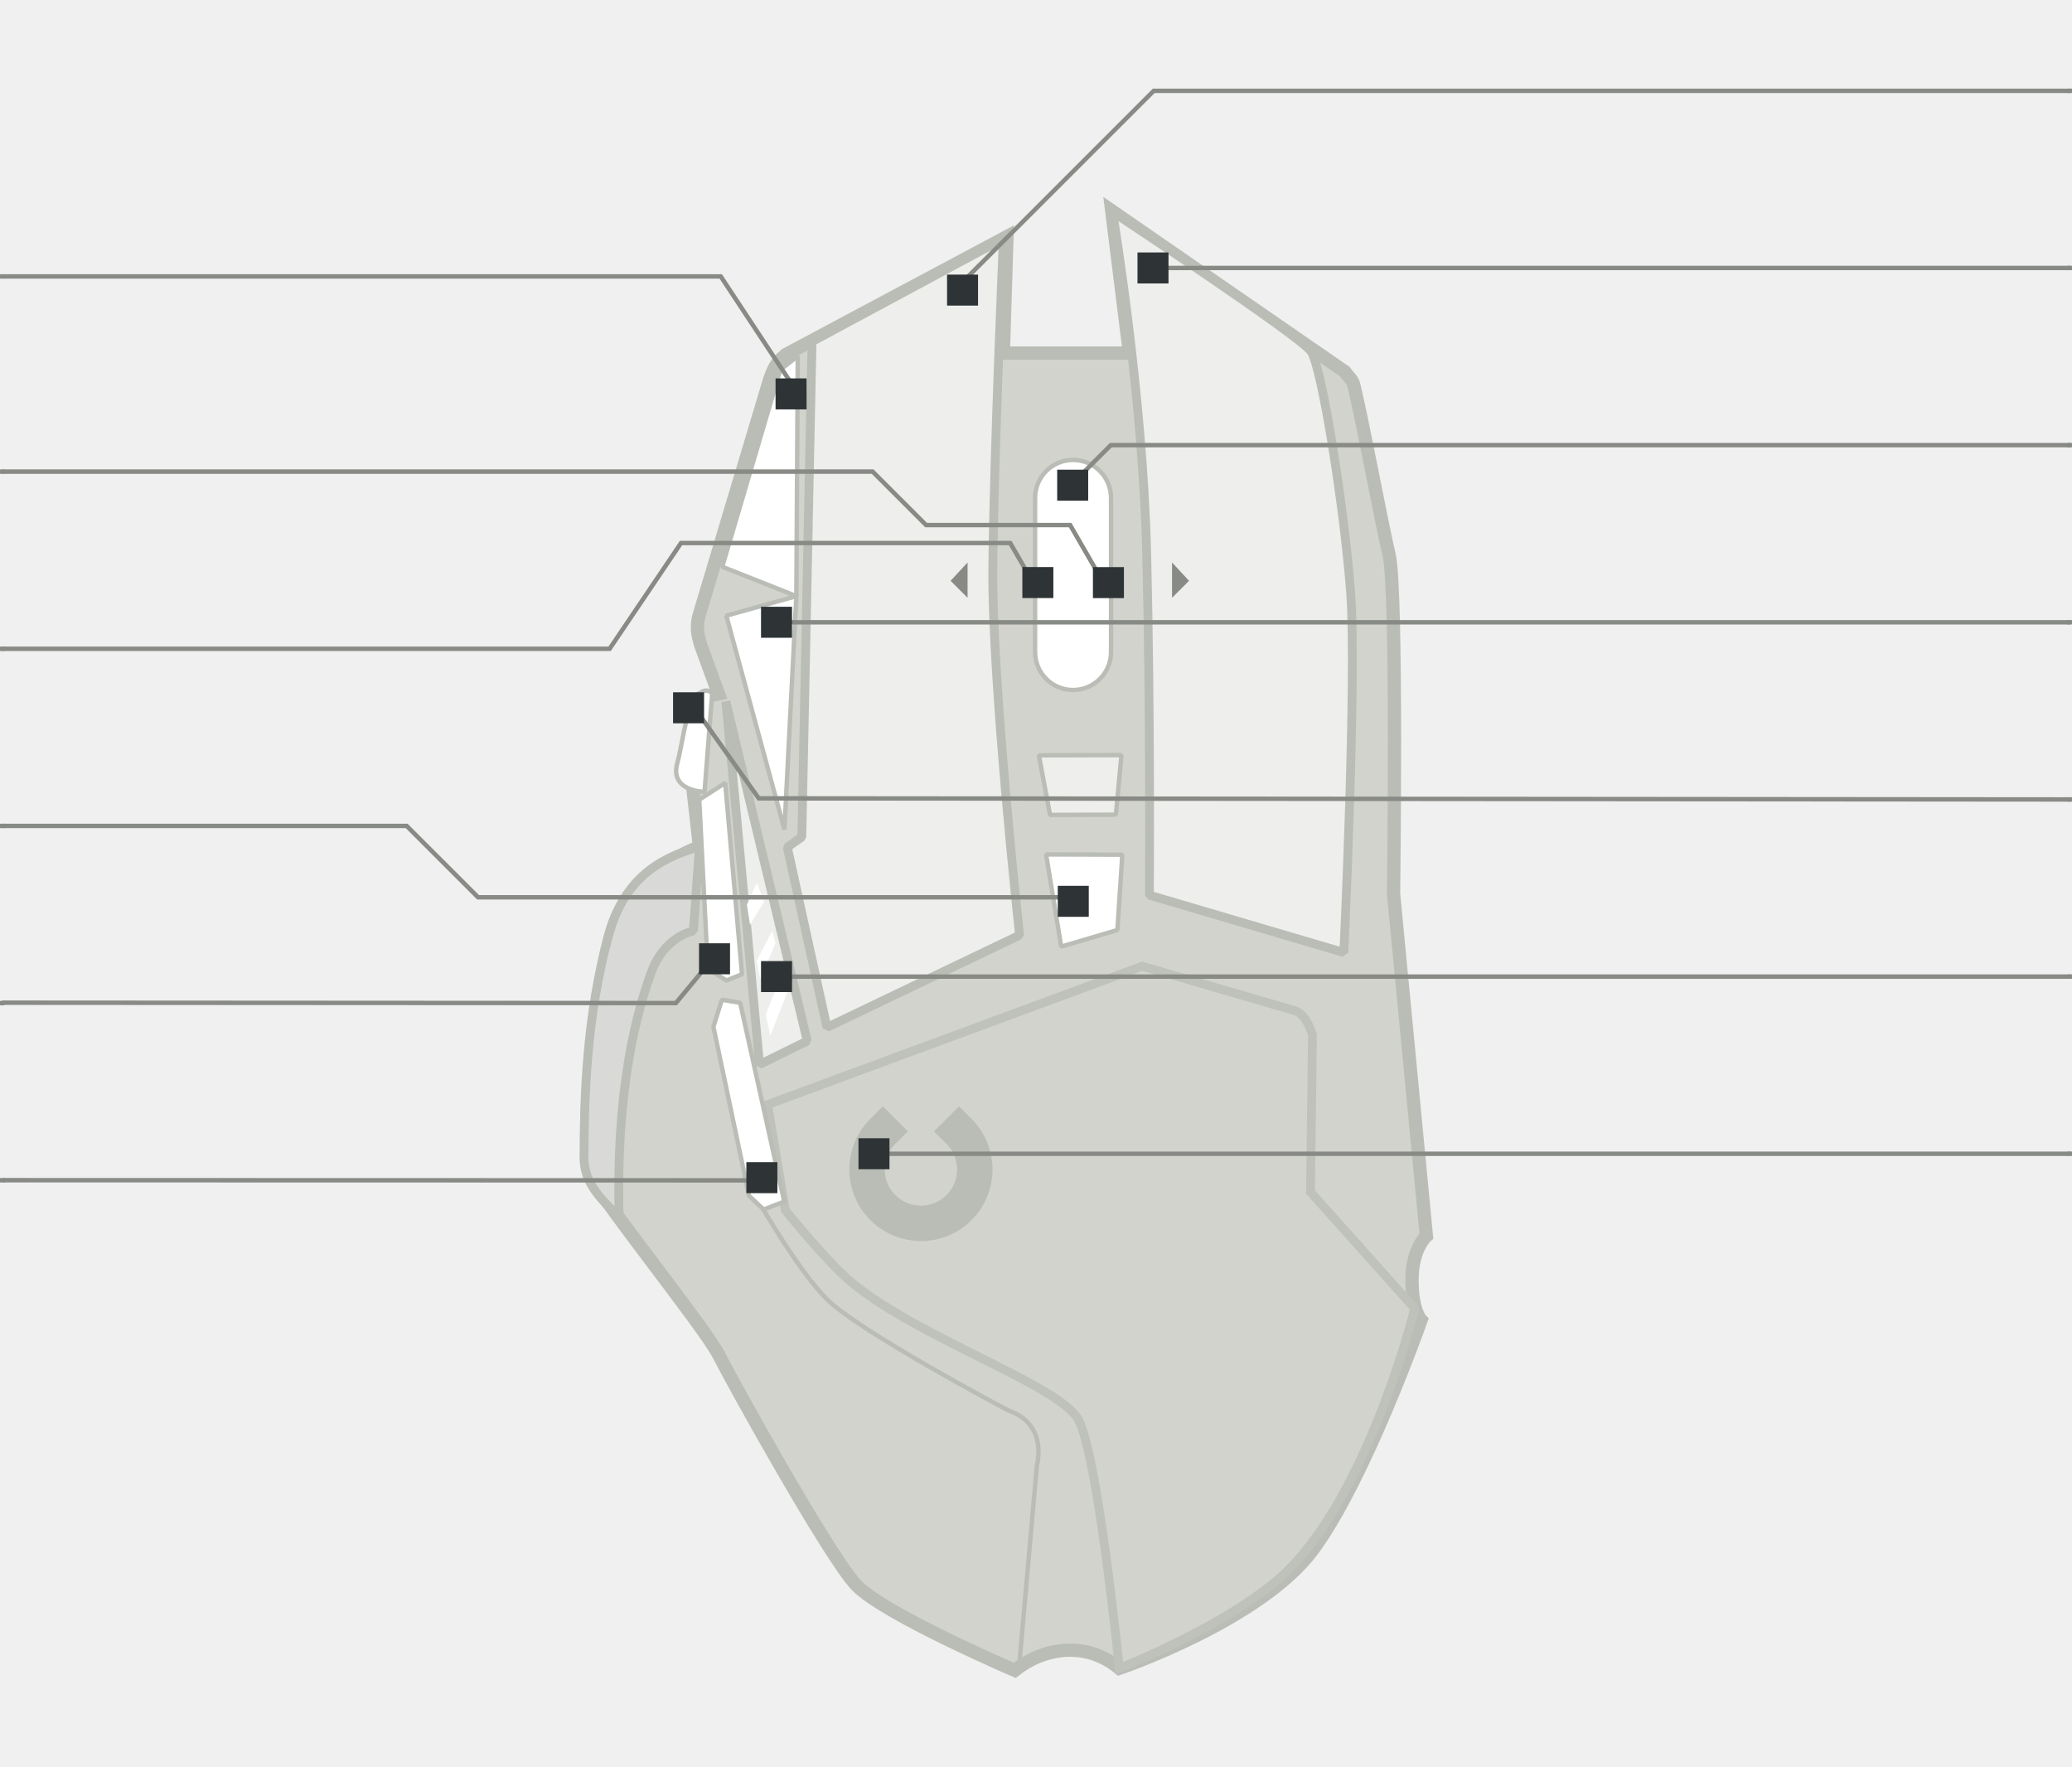
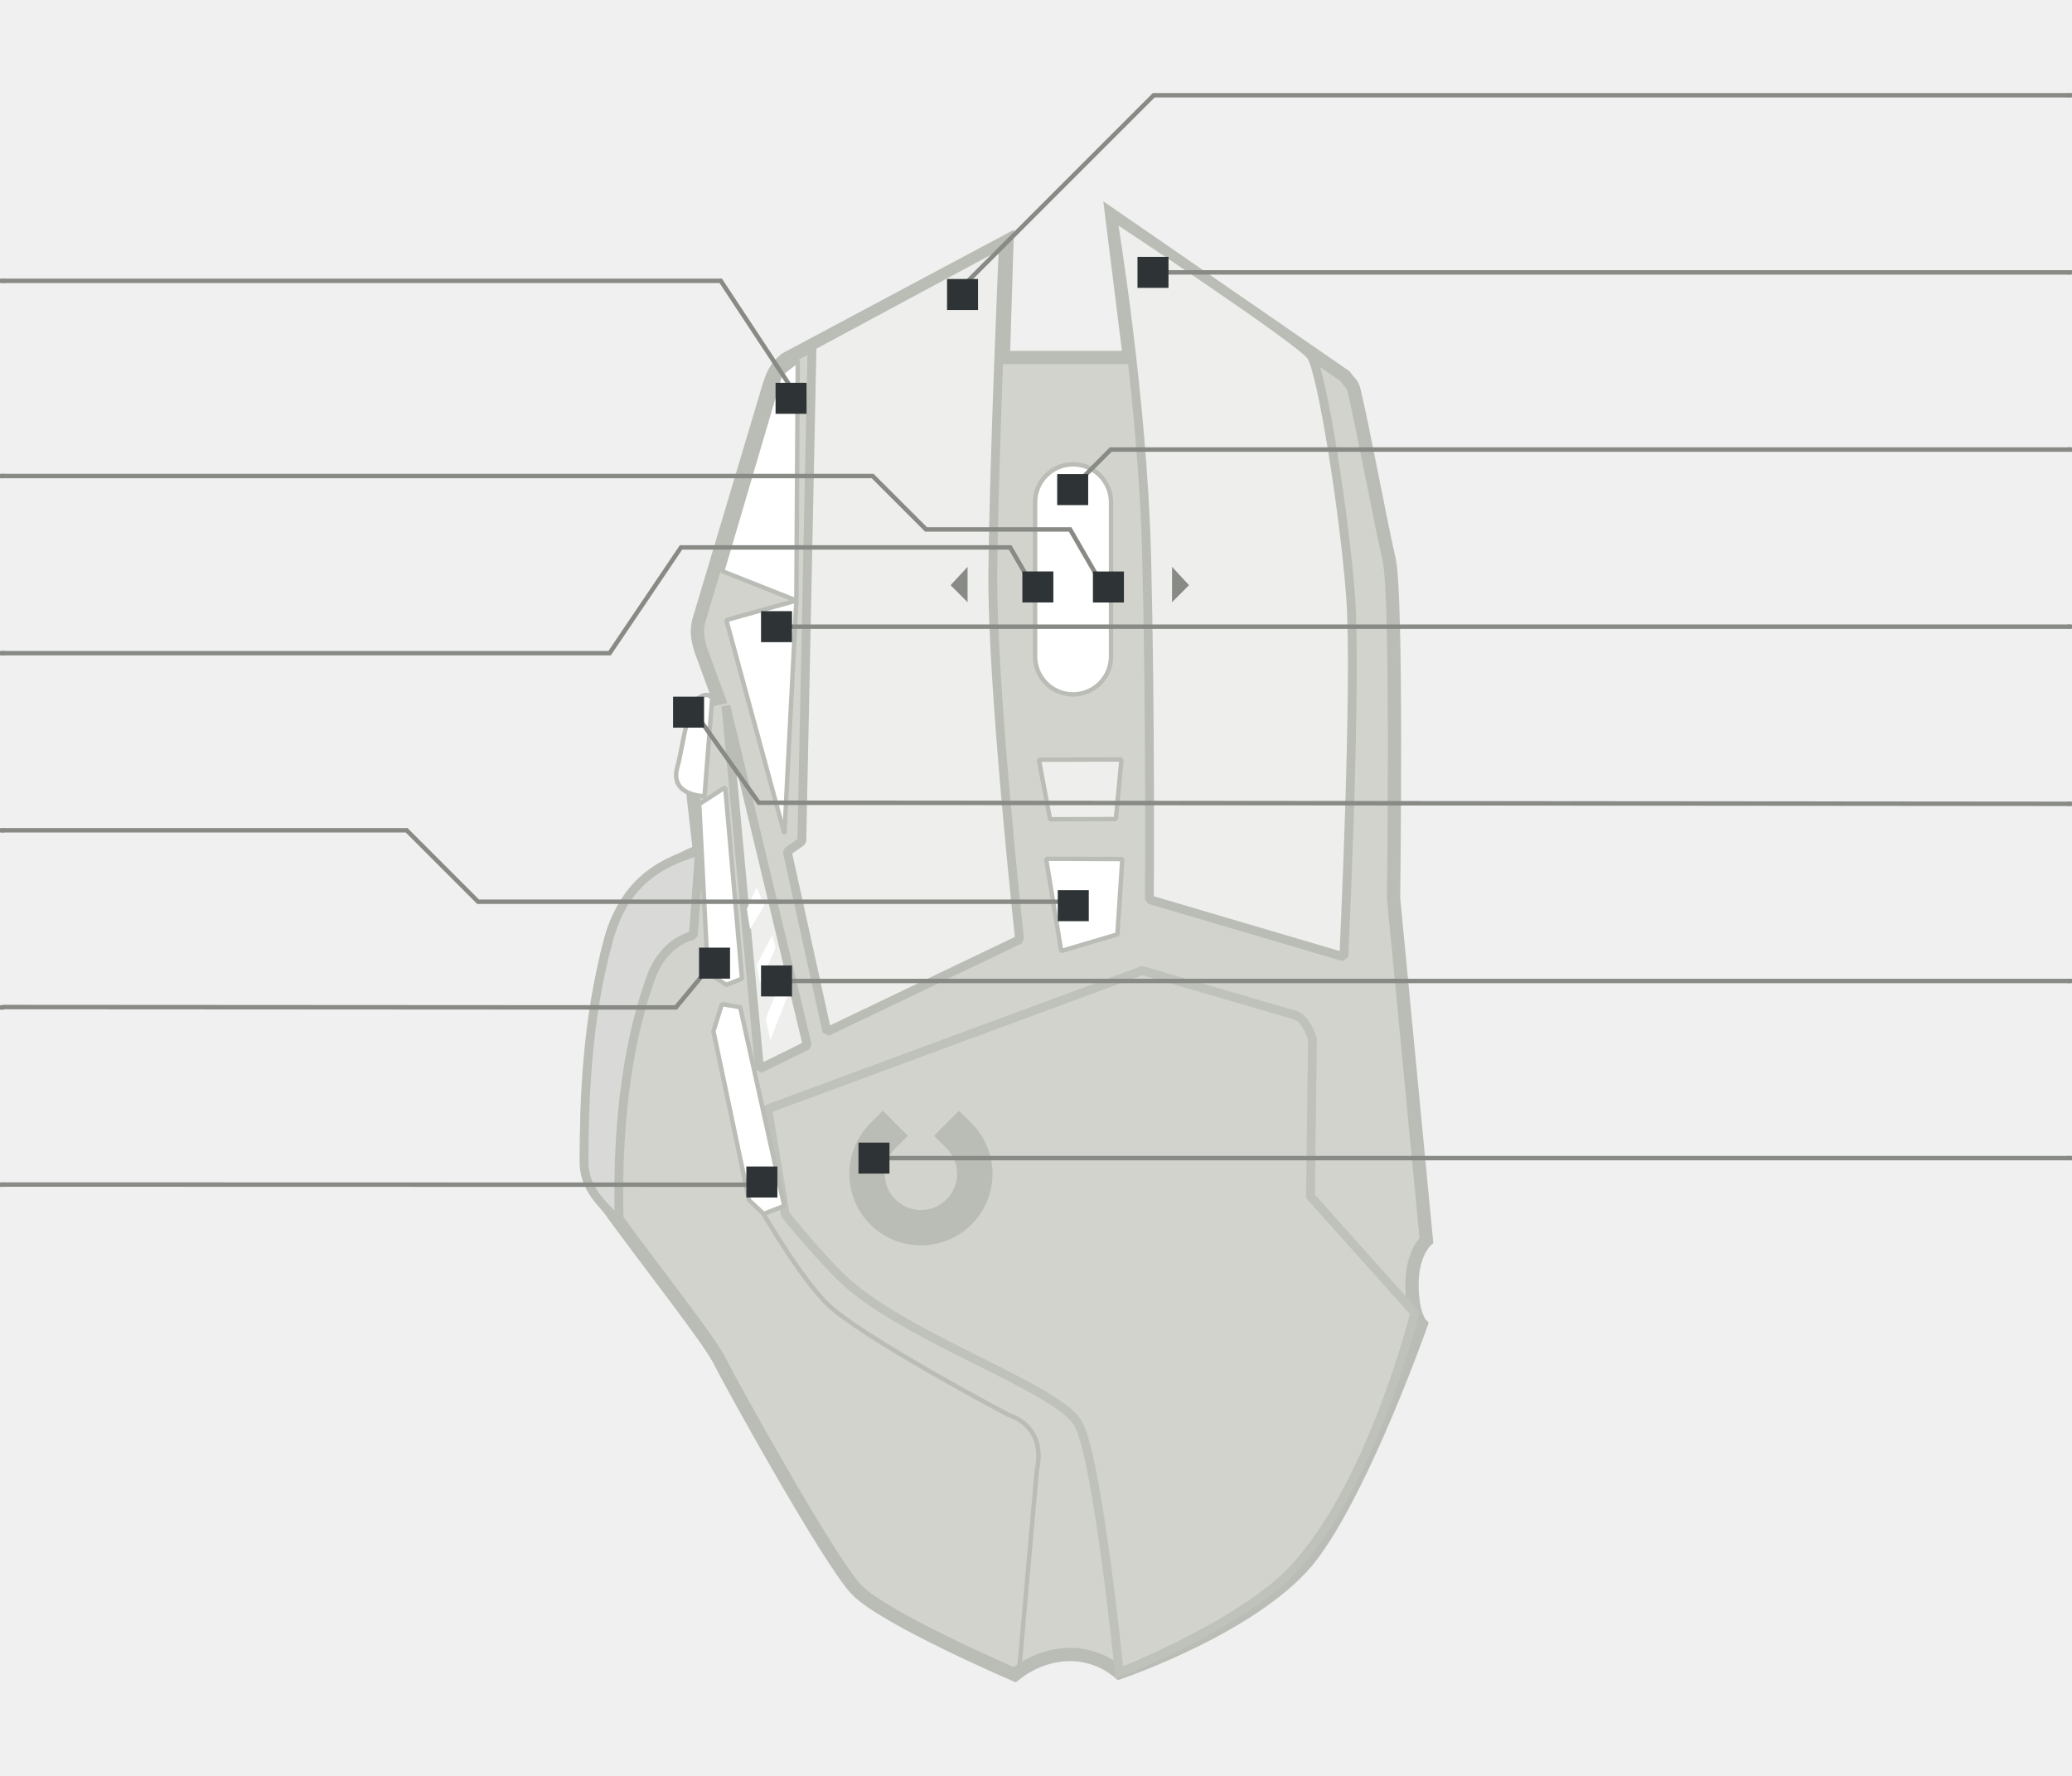
- <svg xmlns="http://www.w3.org/2000/svg" width="467.831" height="398.874" viewBox="0 0 467.831 398.874" version="1.1" id="svg8">
+ <svg xmlns="http://www.w3.org/2000/svg" width="467.831" height="400.874" viewBox="0 0 467.831 398.874" version="1.1" id="svg8">
  <defs id="defs2" />
  <g id="Device" transform="translate(-16.16895,-400)" style="display:inline">
    <g transform="translate(-374,-4.864278e-6)" id="g1170">
      <path id="path981" d="m 617.529,453.42 -49.991,26.669 c -2.224,1.869 -2.818,3.358 -3.665,5.833 l -15.956,53.347 c -0.497,2.255 -0.342,3.748 0.485,6.467 l 3.999,10.932 -3.532,0.742 -1.359,12.371 -1.504,2.851 2.099,18.555 c 0,0 -13.036,4.818 -18.23,15.009 -5.194,10.191 -9.295,53.535 -6.036,59.82 3.259,6.285 25.602,33.906 28.707,40.078 3.105,6.173 24.796,45.226 30.931,51.771 6.135,6.545 35.799,19.276 35.799,19.276 6.394,-5.082 15.987,-6.802 23.617,-0.456 0,0 31.722,-10.768 43.561,-26.606 11.839,-15.838 24.577,-52.023 24.577,-52.023 0,0 -2.047,-1.987 -2.047,-9.068 0,-7.081 3.244,-9.907 3.244,-9.907 l -7.416,-77.332 c 0,0 0.905,-68.515 -1.015,-76.499 -1.579,-6.568 -5.906,-29.813 -7.887,-38.022 -0.427,-1.769 -0.951,-1.657 -2.079,-3.299 l -52.652,-36.341 4.004,32.134 h -28.471 z" style="color:#000000;overflow:visible;opacity:1;vector-effect:none;fill:#d3d3ce;fill-opacity:1;stroke:#babdb6;stroke-width:3;stroke-linecap:butt;stroke-linejoin:miter;stroke-miterlimit:4;stroke-dasharray:none;stroke-dashoffset:0;stroke-opacity:1;marker:none;marker-start:none;marker-mid:none;marker-end:none;paint-order:normal" />
      <path id="path1014" d="m 648.063,618.156 34.518,10.056 c 2.629,0.808 3.926,5.47 3.926,5.47 l -0.448,35.466 23.533,26.292 c 0,0 -9.441,38.41 -27.232,57.702 -11.61,12.589 -39.467,23.544 -39.467,23.544 0,0 -4.876,-48.516 -9.305,-56.255 -4.429,-7.739 -35.487,-18.119 -50.815,-30.612 -5.821,-4.745 -15.279,-16.557 -15.279,-16.557 l -4.003,-23.86 z" style="color:#000000;overflow:visible;opacity:1;vector-effect:none;fill:#d3d3ce;fill-opacity:1;stroke:#bfc2bb;stroke-width:2;stroke-linecap:square;stroke-linejoin:miter;stroke-miterlimit:4;stroke-dasharray:none;stroke-dashoffset:0;stroke-opacity:1;marker:none;marker-start:none;marker-mid:none;marker-end:none;paint-order:normal" />
      <path id="path1144" d="m 620.346,775.426 3.918,-44.347 c 1.383,-6.281 -0.996,-10.76 -6.481,-12.643 0,0 -33.976,-17.943 -41.165,-25.327 -7.189,-7.384 -16.897,-24.847 -16.897,-24.847" style="color:#000000;overflow:visible;opacity:1;vector-effect:none;fill:none;fill-opacity:1;stroke:#babdb6;stroke-width:1;stroke-linecap:butt;stroke-linejoin:bevel;stroke-miterlimit:4;stroke-dasharray:none;stroke-dashoffset:0;stroke-opacity:1;marker:none;marker-start:none;marker-mid:none;marker-end:none;paint-order:normal" />
      <path style="color:#000000;display:inline;overflow:visible;vector-effect:none;fill:none;fill-opacity:1;stroke:#babdb6;stroke-width:8;stroke-linecap:square;stroke-linejoin:bevel;stroke-miterlimit:4;stroke-dasharray:none;stroke-opacity:1" id="led1" d="m -655.454,606.704 a 12.163,12.163 0 0 1 -17.201,0 12.163,12.163 0 0 1 0,-17.201 12.163,12.163 0 0 1 17.201,0" transform="rotate(-90)" />
      <path id="path1030" d="m 548.106,591.188 -1.39,19.036 c 0,0 -6.519,1.072 -9.55,9.447 -3.03,8.375 -8.018,25.682 -7.193,55.162 -3.805,-3.924 -8.2,-7.548 -7.939,-14.112 0.057,-12.697 0.502,-31.561 5.665,-49.89 3.266,-11.594 10.357,-16.872 20.407,-19.643 z" style="color:#000000;overflow:visible;opacity:1;vector-effect:none;fill:#d9dad7;fill-opacity:1;stroke:#babdb6;stroke-width:2;stroke-linecap:butt;stroke-linejoin:bevel;stroke-miterlimit:4;stroke-dasharray:none;stroke-dashoffset:0;stroke-opacity:1;marker:none;marker-start:none;marker-mid:none;marker-end:none;paint-order:normal" />
      <path id="button0" d="m 616.73,453.878 -43.215,23.256 -2.309,111.858 -3.279,2.299 8.956,40.684 43.496,-20.816 c 0,0 -6.293,-57.395 -6.042,-82.962 0.25,-25.567 2.393,-74.318 2.393,-74.318 z" style="color:#000000;overflow:visible;opacity:1;vector-effect:none;fill:#eeeeec;fill-opacity:1;stroke:#babdb6;stroke-width:2;stroke-linecap:butt;stroke-linejoin:bevel;stroke-miterlimit:4;stroke-dasharray:none;stroke-dashoffset:0;stroke-opacity:1;marker:none;marker-start:none;marker-mid:none;marker-end:none;paint-order:normal" />
      <path id="button1" d="m 641.359,447.844 c 0,0 6.821,40.569 7.718,77.069 0.897,36.499 0.602,77.204 0.602,77.204 l 43.915,12.952 c 0,0 2.947,-62.037 1.541,-81.155 -1.406,-19.118 -6.517,-50.977 -8.905,-54.508 -2.388,-3.531 -44.872,-31.562 -44.872,-31.562 z" style="color:#000000;overflow:visible;opacity:1;vector-effect:none;fill:#eeeeec;fill-opacity:1;stroke:#babdb6;stroke-width:2;stroke-linecap:butt;stroke-linejoin:bevel;stroke-miterlimit:4;stroke-dasharray:none;stroke-dashoffset:0;stroke-opacity:1;marker:none;marker-start:none;marker-mid:none;marker-end:none;paint-order:normal" />
      <path id="button8" d="m 626.361,592.915 3.413,20.823 12.693,-3.75 1.11,-17.009 z" style="color:#000000;overflow:visible;opacity:1;vector-effect:none;fill:#ffffff;fill-opacity:1;stroke:#babdb6;stroke-width:1;stroke-linecap:butt;stroke-linejoin:bevel;stroke-miterlimit:4;stroke-dasharray:none;stroke-dashoffset:0;stroke-opacity:1;marker:none;marker-start:none;marker-mid:none;marker-end:none;paint-order:normal" />
      <path id="path1066" d="m 624.733,570.54 2.519,13.457 14.868,-0.051 1.267,-13.46 z" style="color:#000000;overflow:visible;opacity:1;vector-effect:none;fill:#eeeeec;fill-opacity:1;stroke:#babdb6;stroke-width:1;stroke-linecap:butt;stroke-linejoin:bevel;stroke-miterlimit:4;stroke-dasharray:none;stroke-dashoffset:0;stroke-opacity:1;marker:none;marker-start:none;marker-mid:none;marker-end:none;paint-order:normal" />
      <rect style="color:#000000;overflow:visible;opacity:1;vector-effect:none;fill:#ffffff;fill-opacity:1;stroke:#babdb6;stroke-width:1;stroke-linecap:butt;stroke-linejoin:bevel;stroke-miterlimit:4;stroke-dasharray:none;stroke-dashoffset:0;stroke-opacity:1;marker:none;marker-start:none;marker-mid:none;marker-end:none;paint-order:normal" id="button2" width="17.153" height="51.955" x="623.876" y="503.845" rx="8.576" ry="8.576" />
      <path id="button7" d="m 569.976,534.6 -16.732,-6.633 13.096,-44.449 3.955,-3.119 z" style="color:#000000;overflow:visible;opacity:1;vector-effect:none;fill:#ffffff;fill-opacity:1;stroke:#babdb6;stroke-width:1;stroke-linecap:butt;stroke-linejoin:bevel;stroke-miterlimit:4;stroke-dasharray:none;stroke-dashoffset:0;stroke-opacity:1;marker:none;marker-start:none;marker-mid:none;marker-end:none;paint-order:normal" />
      <path id="button6" d="m 569.976,534.6 -15.818,4.414 13.124,48.262 z" style="color:#000000;overflow:visible;opacity:1;vector-effect:none;fill:#ffffff;fill-opacity:1;stroke:#babdb6;stroke-width:1;stroke-linecap:butt;stroke-linejoin:bevel;stroke-miterlimit:4;stroke-dasharray:none;stroke-dashoffset:0;stroke-opacity:1;marker:none;marker-start:none;marker-mid:none;marker-end:none;paint-order:normal" />
      <path style="color:#000000;display:inline;overflow:visible;opacity:1;vector-effect:none;fill:#ffffff;fill-opacity:1;stroke:#babdb6;stroke-width:1;stroke-linecap:butt;stroke-linejoin:bevel;stroke-miterlimit:4;stroke-dasharray:none;stroke-dashoffset:0;stroke-opacity:1;marker:none;marker-start:none;marker-mid:none;marker-end:none;paint-order:normal" d="m 550.976,556.551 -1.731,22.234 c 0,0 -8.075,-0.038 -6.103,-6.678 0.797,-2.683 1.882,-11.101 3.54,-13.81 2.445,-3.994 4.295,-1.746 4.295,-1.746 z" id="button5" />
      <path id="button4" d="m 553.917,576.77 3.789,43.208 -3.529,1.4 -4.19,-2.673 -1.94,-38.139 z" style="color:#000000;overflow:visible;opacity:1;vector-effect:none;fill:#ffffff;fill-opacity:1;stroke:#babdb6;stroke-width:1;stroke-linecap:butt;stroke-linejoin:bevel;stroke-miterlimit:4;stroke-dasharray:none;stroke-dashoffset:0;stroke-opacity:1;marker:none;marker-start:none;marker-mid:none;marker-end:none;paint-order:normal" />
      <path id="button3" d="m 557.291,626.423 -4.137,-0.694 -1.907,6.11 8.042,38.166 3.307,3.087 4.65,-1.789 z" style="color:#000000;overflow:visible;opacity:1;vector-effect:none;fill:#ffffff;fill-opacity:1;stroke:#babdb6;stroke-width:1;stroke-linecap:butt;stroke-linejoin:bevel;stroke-miterlimit:4;stroke-dasharray:none;stroke-dashoffset:0;stroke-opacity:1;marker:none;marker-start:none;marker-mid:none;marker-end:none;paint-order:normal" />
      <path id="led0" d="m 554.073,558.406 18.369,76.635 -10.782,5.315 z" style="color:#000000;overflow:visible;opacity:1;vector-effect:none;fill:#eeeeec;fill-opacity:1;stroke:#babdb6;stroke-width:2;stroke-linecap:butt;stroke-linejoin:bevel;stroke-miterlimit:4;stroke-dasharray:none;stroke-dashoffset:0;stroke-opacity:1;marker:none;marker-start:none;marker-mid:none;marker-end:none;paint-order:normal" />
      <path id="path1138" d="m 561.036,599.318 1.685,4.214 -3.197,5.27 -0.721,-4.53 z" style="color:#000000;overflow:visible;opacity:1;vector-effect:none;fill:#ffffff;fill-opacity:1;stroke:none;stroke-width:2;stroke-linecap:butt;stroke-linejoin:bevel;stroke-miterlimit:4;stroke-dasharray:none;stroke-dashoffset:0;stroke-opacity:1;marker:none;marker-start:none;marker-mid:none;marker-end:none;paint-order:normal" />
      <path id="path1140" d="m 564.538,610.123 0.75,2.85 -3.502,8.031 -0.75,-4.132 z" style="color:#000000;overflow:visible;opacity:1;vector-effect:none;fill:#ffffff;fill-opacity:1;stroke:none;stroke-width:2;stroke-linecap:butt;stroke-linejoin:bevel;stroke-miterlimit:4;stroke-dasharray:none;stroke-dashoffset:0;stroke-opacity:1;marker:none;marker-start:none;marker-mid:none;marker-end:none;paint-order:normal" />
      <path id="path1142" d="m 566.945,619.358 1.458,3.461 -4.297,11.033 -1.043,-4.823 z" style="color:#000000;overflow:visible;opacity:1;vector-effect:none;fill:#ffffff;fill-opacity:1;stroke:none;stroke-width:2;stroke-linecap:butt;stroke-linejoin:bevel;stroke-miterlimit:4;stroke-dasharray:none;stroke-dashoffset:0;stroke-opacity:1;marker:none;marker-start:none;marker-mid:none;marker-end:none;paint-order:normal" />
      <path id="button9" d="m 654.803,526.996 v 7.976 l 3.833,-3.833 z" style="color:#000000;overflow:visible;opacity:1;vector-effect:none;fill:#888a85;fill-opacity:1;stroke:none;stroke-width:1;stroke-linecap:butt;stroke-linejoin:bevel;stroke-miterlimit:4;stroke-dasharray:none;stroke-dashoffset:0;stroke-opacity:1;marker:none;marker-start:none;marker-mid:none;marker-end:none;paint-order:normal" />
      <path style="color:#000000;overflow:visible;opacity:1;vector-effect:none;fill:#888a85;fill-opacity:1;stroke:none;stroke-width:1;stroke-linecap:butt;stroke-linejoin:bevel;stroke-miterlimit:4;stroke-dasharray:none;stroke-dashoffset:0;stroke-opacity:1;marker:none;marker-start:none;marker-mid:none;marker-end:none;paint-order:normal" d="m 608.636,526.996 v 7.976 l -3.833,-3.833 z" id="path1148" />
    </g>
  </g>
  <g id="Buttons" style="display:inline" transform="translate(-16.16895)">
    <g id="button0-path">
      <path id="path954" d="m 234.687,62.492 41.986,-41.986 H 483" style="color:#000000;overflow:visible;opacity:1;vector-effect:none;fill:none;fill-opacity:1;stroke:#888a85;stroke-width:1;stroke-linecap:square;stroke-linejoin:miter;stroke-miterlimit:4;stroke-dasharray:none;stroke-dashoffset:0;stroke-opacity:1;marker:none;marker-start:none;marker-mid:none;marker-end:none;paint-order:normal" />
      <rect y="62" x="230" height="7" width="7" id="rect952" style="color:#000000;overflow:visible;opacity:1;vector-effect:none;fill:#2e3436;fill-opacity:1;stroke:none;stroke-width:2;stroke-linecap:square;stroke-linejoin:miter;stroke-miterlimit:4;stroke-dasharray:none;stroke-dashoffset:0;stroke-opacity:1;marker:none;marker-start:none;marker-mid:none;marker-end:none;paint-order:normal" />
      <rect y="20" x="483" height="1" width="1" id="button0-leader" style="color:#000000;text-align:start;overflow:visible;vector-effect:none;fill:#888a85;fill-opacity:1;stroke:none;stroke-linecap:round" />
    </g>
    <g id="button1-path">
      <path style="color:#000000;overflow:visible;opacity:1;vector-effect:none;fill:none;fill-opacity:1;stroke:#888a85;stroke-width:1;stroke-linecap:square;stroke-linejoin:miter;stroke-miterlimit:4;stroke-dasharray:none;stroke-dashoffset:0;stroke-opacity:1;marker:none;marker-start:none;marker-mid:none;marker-end:none;paint-order:normal" d="M 275.037,60.506 H 483.056" id="path958" />
      <rect style="color:#000000;overflow:visible;opacity:1;vector-effect:none;fill:#2e3436;fill-opacity:1;stroke:none;stroke-width:2;stroke-linecap:square;stroke-linejoin:miter;stroke-miterlimit:4;stroke-dasharray:none;stroke-dashoffset:0;stroke-opacity:1;marker:none;marker-start:none;marker-mid:none;marker-end:none;paint-order:normal" id="rect968" width="7" height="7" x="273" y="57" />
      <rect style="color:#000000;text-align:start;overflow:visible;vector-effect:none;fill:#888a85;fill-opacity:1;stroke:none;stroke-linecap:round" id="button1-leader" width="1" height="1" x="483" y="60" />
    </g>
    <g id="button2-path">
      <path id="path960" d="M 483.151,100.506 H 266.974 l -7.074,7.074" style="color:#000000;overflow:visible;opacity:1;vector-effect:none;fill:none;fill-opacity:1;stroke:#888a85;stroke-width:1;stroke-linecap:square;stroke-linejoin:miter;stroke-miterlimit:4;stroke-dasharray:none;stroke-dashoffset:0;stroke-opacity:1;marker:none;marker-start:none;marker-mid:none;marker-end:none;paint-order:normal" />
      <rect y="106.053" x="254.869" height="7" width="7" id="rect970" style="color:#000000;overflow:visible;opacity:1;vector-effect:none;fill:#2e3436;fill-opacity:1;stroke:none;stroke-width:2;stroke-linecap:square;stroke-linejoin:miter;stroke-miterlimit:4;stroke-dasharray:none;stroke-dashoffset:0;stroke-opacity:1;marker:none;marker-start:none;marker-mid:none;marker-end:none;paint-order:normal" />
      <rect y="100" x="483" height="1" width="1" id="button2-leader" style="color:#000000;overflow:visible;vector-effect:none;fill:#888a85;fill-opacity:1;stroke:none;stroke-linecap:round" />
    </g>
    <g id="button6-path">
      <path style="color:#000000;overflow:visible;opacity:1;vector-effect:none;fill:none;fill-opacity:1;stroke:#888a85;stroke-width:1;stroke-linecap:square;stroke-linejoin:miter;stroke-miterlimit:4;stroke-dasharray:none;stroke-dashoffset:0;stroke-opacity:1;marker:none;marker-start:none;marker-mid:none;marker-end:none;paint-order:normal" d="M 483,140.506 H 189.326" id="path962" />
      <rect style="color:#000000;overflow:visible;opacity:1;vector-effect:none;fill:#2e3436;fill-opacity:1;stroke:none;stroke-width:2;stroke-linecap:square;stroke-linejoin:miter;stroke-miterlimit:4;stroke-dasharray:none;stroke-dashoffset:0;stroke-opacity:1;marker:none;marker-start:none;marker-mid:none;marker-end:none;paint-order:normal" id="rect972" width="7" height="7" x="188" y="137" />
      <rect style="color:#000000;text-align:start;overflow:visible;vector-effect:none;fill:#888a85;fill-opacity:1;stroke:none;stroke-linecap:round" id="button6-leader" width="1" height="1" x="483" y="140" />
    </g>
    <g id="button9-path">
      <rect y="-106.99" x="-17.169" height="1" width="1" id="button9-leader" style="color:#000000;text-align:end;overflow:visible;vector-effect:none;fill:#888a85;fill-opacity:1;stroke:none;stroke-linecap:round" transform="scale(-1)" />
      <path style="color:#000000;overflow:visible;opacity:1;vector-effect:none;fill:none;fill-opacity:1;stroke:#888a85;stroke-width:1;stroke-linecap:square;stroke-linejoin:miter;stroke-miterlimit:4;stroke-dasharray:none;stroke-dashoffset:0;stroke-opacity:1;marker:none;marker-start:none;marker-mid:none;marker-end:none;paint-order:normal" d="m 17.169,106.484 h 196.028 l 12.074,12.074 h 32.523 l 6.632,11.486" id="path902" />
      <rect style="color:#000000;overflow:visible;opacity:1;vector-effect:none;fill:#2e3436;fill-opacity:1;stroke:none;stroke-width:2;stroke-linecap:square;stroke-linejoin:miter;stroke-miterlimit:4;stroke-dasharray:none;stroke-dashoffset:0;stroke-opacity:1;marker:none;marker-start:none;marker-mid:none;marker-end:none;paint-order:normal" id="rect904" width="7" height="7" x="262.938" y="128.045" />
    </g>
    <g id="button10-path">
      <rect transform="scale(-1)" style="color:#000000;text-align:end;overflow:visible;vector-effect:none;fill:#888a85;fill-opacity:1;stroke:none;stroke-linecap:round" id="button10-leader" width="1" height="1" x="-17.169" y="-146.99" />
      <path id="path900" d="m 17.169,146.484 h 136.645 l 16.123,-23.877 h 74.323 l 4.992,8.647" style="color:#000000;overflow:visible;opacity:1;vector-effect:none;fill:none;fill-opacity:1;stroke:#888a85;stroke-width:1;stroke-linecap:square;stroke-linejoin:miter;stroke-miterlimit:4;stroke-dasharray:none;stroke-dashoffset:0;stroke-opacity:1;marker:none;marker-start:none;marker-mid:none;marker-end:none;paint-order:normal" />
      <rect y="128.034" x="247.004" height="7" width="7" id="rect906" style="color:#000000;overflow:visible;opacity:1;vector-effect:none;fill:#2e3436;fill-opacity:1;stroke:none;stroke-width:2;stroke-linecap:square;stroke-linejoin:miter;stroke-miterlimit:4;stroke-dasharray:none;stroke-dashoffset:0;stroke-opacity:1;marker:none;marker-start:none;marker-mid:none;marker-end:none;paint-order:normal" />
    </g>
    <g id="button4-path">
      <path style="color:#000000;overflow:visible;opacity:1;vector-effect:none;fill:none;fill-opacity:1;stroke:#888a85;stroke-width:1;stroke-linecap:square;stroke-linejoin:miter;stroke-miterlimit:4;stroke-dasharray:none;stroke-dashoffset:0;stroke-opacity:1;marker:none;marker-start:none;marker-mid:none;marker-end:none;paint-order:normal" d="m 17.169,226.395 151.603,0.088 8.228,-9.926" id="path896" />
      <rect y="-219.982" x="-181.002" height="7" width="7" id="rect1297" style="color:#000000;overflow:visible;opacity:1;vector-effect:none;fill:#2e3436;fill-opacity:1;stroke:none;stroke-width:2;stroke-linecap:square;stroke-linejoin:miter;stroke-miterlimit:4;stroke-dasharray:none;stroke-dashoffset:0;stroke-opacity:1;marker:none;marker-start:none;marker-mid:none;marker-end:none;paint-order:normal" transform="scale(-1)" />
      <rect y="-226.984" x="-17.169" height="1" width="1" id="button4-leader" style="color:#000000;text-align:end;overflow:visible;vector-effect:none;fill:#888a85;fill-opacity:1;stroke:none;stroke-linecap:round" transform="scale(-1)" />
    </g>
    <g id="button8-path">
      <path id="path1259" d="m 17.169,186.484 h 90.823 l 16.123,16.123 h 132.343" style="color:#000000;overflow:visible;opacity:1;vector-effect:none;fill:none;fill-opacity:1;stroke:#888a85;stroke-width:1;stroke-linecap:square;stroke-linejoin:miter;stroke-miterlimit:4;stroke-dasharray:none;stroke-dashoffset:0;stroke-opacity:1;marker:none;marker-start:none;marker-mid:none;marker-end:none;paint-order:normal" />
      <rect y="-207.006" x="-262" height="7" width="7" id="rect1261" style="color:#000000;overflow:visible;opacity:1;vector-effect:none;fill:#2e3436;fill-opacity:1;stroke:none;stroke-width:2;stroke-linecap:square;stroke-linejoin:miter;stroke-miterlimit:4;stroke-dasharray:none;stroke-dashoffset:0;stroke-opacity:1;marker:none;marker-start:none;marker-mid:none;marker-end:none;paint-order:normal" transform="scale(-1)" />
      <rect y="-186.984" x="-17.169" height="1" width="1" id="button8-leader" style="color:#000000;text-align:end;overflow:visible;vector-effect:none;fill:#888a85;fill-opacity:1;stroke:none;stroke-linecap:round" transform="scale(-1)" />
    </g>
    <g id="button7-path">
      <rect y="-62.913" x="-17.169" height="1" width="1" id="button7-leader" style="color:#000000;text-align:end;overflow:visible;vector-effect:none;fill:#888a85;fill-opacity:1;stroke:none;stroke-linecap:round" transform="scale(-1)" />
      <path id="path914" d="M 17.318,62.413 H 178.905 l 15.754,23.877" style="color:#000000;overflow:visible;opacity:1;vector-effect:none;fill:none;fill-opacity:1;stroke:#888a85;stroke-width:1;stroke-linecap:square;stroke-linejoin:miter;stroke-miterlimit:4;stroke-dasharray:none;stroke-dashoffset:0;stroke-opacity:1;marker:none;marker-start:none;marker-mid:none;marker-end:none;paint-order:normal" />
      <rect style="color:#000000;overflow:visible;opacity:1;vector-effect:none;fill:#2e3436;fill-opacity:1;stroke:none;stroke-width:2;stroke-linecap:square;stroke-linejoin:miter;stroke-miterlimit:4;stroke-dasharray:none;stroke-dashoffset:0;stroke-opacity:1;marker:none;marker-start:none;marker-mid:none;marker-end:none;paint-order:normal" id="rect912" width="7" height="7" x="191.281" y="85.438" />
    </g>
    <g id="button3-path">
      <path id="path1295" d="m 17.294,266.47 168.569,0.041" style="color:#000000;overflow:visible;opacity:1;vector-effect:none;fill:none;fill-opacity:1;stroke:#888a85;stroke-width:1;stroke-linecap:square;stroke-linejoin:miter;stroke-miterlimit:4;stroke-dasharray:none;stroke-dashoffset:0;stroke-opacity:1;marker:none;marker-start:none;marker-mid:none;marker-end:none;paint-order:normal" />
      <rect transform="scale(-1)" style="color:#000000;overflow:visible;opacity:1;vector-effect:none;fill:#2e3436;fill-opacity:1;stroke:none;stroke-width:2;stroke-linecap:square;stroke-linejoin:miter;stroke-miterlimit:4;stroke-dasharray:none;stroke-dashoffset:0;stroke-opacity:1;marker:none;marker-start:none;marker-mid:none;marker-end:none;paint-order:normal" id="rect1301" width="7" height="7" x="-191.688" y="-269.402" />
      <rect transform="scale(-1)" style="color:#000000;text-align:end;overflow:visible;vector-effect:none;fill:#888a85;fill-opacity:1;stroke:none;stroke-width:1;stroke-linecap:round" id="button3-leader" width="1.135" height="1" x="-17.294" y="-266.99" />
    </g>
    <g id="button5-path">
      <path style="color:#000000;overflow:visible;opacity:1;vector-effect:none;fill:none;fill-opacity:1;stroke:#888a85;stroke-width:1;stroke-linecap:square;stroke-linejoin:miter;stroke-miterlimit:4;stroke-dasharray:none;stroke-dashoffset:0;stroke-opacity:1;marker:none;marker-start:none;marker-mid:none;marker-end:none;paint-order:normal" d="m 483.131,180.506 -295.645,-0.25 -14.355,-20.226" id="path890" />
      <rect y="-163.308" x="-175.139" height="7" width="7" id="rect894" style="color:#000000;overflow:visible;opacity:1;vector-effect:none;fill:#2e3436;fill-opacity:1;stroke:none;stroke-width:2;stroke-linecap:square;stroke-linejoin:miter;stroke-miterlimit:4;stroke-dasharray:none;stroke-dashoffset:0;stroke-opacity:1;marker:none;marker-start:none;marker-mid:none;marker-end:none;paint-order:normal" transform="scale(-1)" />
      <rect transform="scale(-1)" style="color:#000000;text-align:start;display:inline;overflow:visible;vector-effect:none;fill:#888a85;fill-opacity:1;stroke:none;stroke-linecap:round" id="button5-leader" width="1" height="1" x="-484.007" y="-181.006" />
    </g>
  </g>
  <g id="LEDs" style="display:inline" transform="translate(-16.16895)">
    <g id="led0-path">
      <path style="color:#000000;display:inline;overflow:visible;opacity:1;vector-effect:none;fill:none;fill-opacity:1;stroke:#888a85;stroke-width:1;stroke-linecap:square;stroke-linejoin:miter;stroke-miterlimit:4;stroke-dasharray:none;stroke-dashoffset:0;stroke-opacity:1;marker:none;marker-start:none;marker-mid:none;marker-end:none;paint-order:normal" d="M 191.939,220.506 H 483.102" id="path966" />
      <rect style="color:#000000;display:inline;overflow:visible;opacity:1;vector-effect:none;fill:#2e3436;fill-opacity:1;stroke:none;stroke-width:2;stroke-linecap:square;stroke-linejoin:miter;stroke-miterlimit:4;stroke-dasharray:none;stroke-dashoffset:0;stroke-opacity:1;marker:none;marker-start:none;marker-mid:none;marker-end:none;paint-order:normal" id="rect976" width="7" height="7" x="188" y="217" />
      <rect style="color:#000000;text-align:start;display:inline;overflow:visible;vector-effect:none;fill:#888a85;fill-opacity:1;stroke:none;stroke-linecap:round" id="led0-leader" width="1" height="1" x="483" y="220" />
    </g>
    <g id="led1-path">
      <path id="path877" d="M 214.644,260.506 H 483" style="color:#000000;display:inline;overflow:visible;opacity:1;vector-effect:none;fill:none;fill-opacity:1;stroke:#888a85;stroke-width:1;stroke-linecap:square;stroke-linejoin:miter;stroke-miterlimit:4;stroke-dasharray:none;stroke-dashoffset:0;stroke-opacity:1;marker:none;marker-start:none;marker-mid:none;marker-end:none;paint-order:normal" />
      <rect y="257" x="210" height="7" width="7" id="rect879" style="color:#000000;display:inline;overflow:visible;opacity:1;vector-effect:none;fill:#2e3436;fill-opacity:1;stroke:none;stroke-width:2;stroke-linecap:square;stroke-linejoin:miter;stroke-miterlimit:4;stroke-dasharray:none;stroke-dashoffset:0;stroke-opacity:1;marker:none;marker-start:none;marker-mid:none;marker-end:none;paint-order:normal" />
      <rect y="260" x="483" height="1" width="1" id="led1-leader" style="color:#000000;text-align:start;display:inline;overflow:visible;vector-effect:none;fill:#888a85;fill-opacity:1;stroke:none;stroke-linecap:round" />
    </g>
  </g>
</svg>
